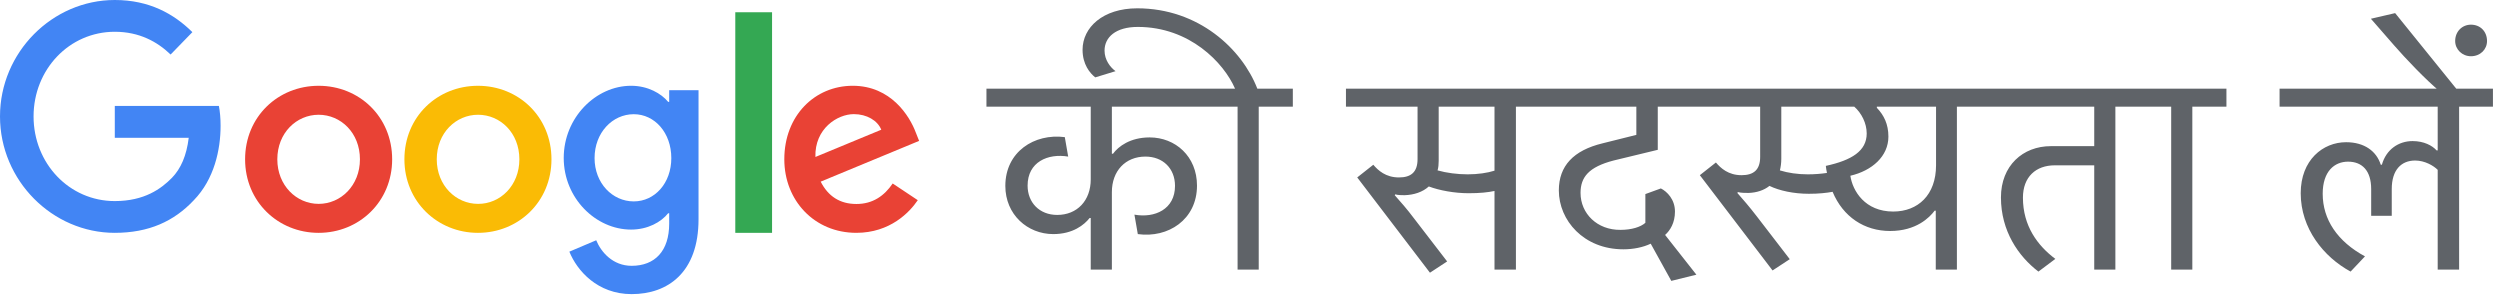
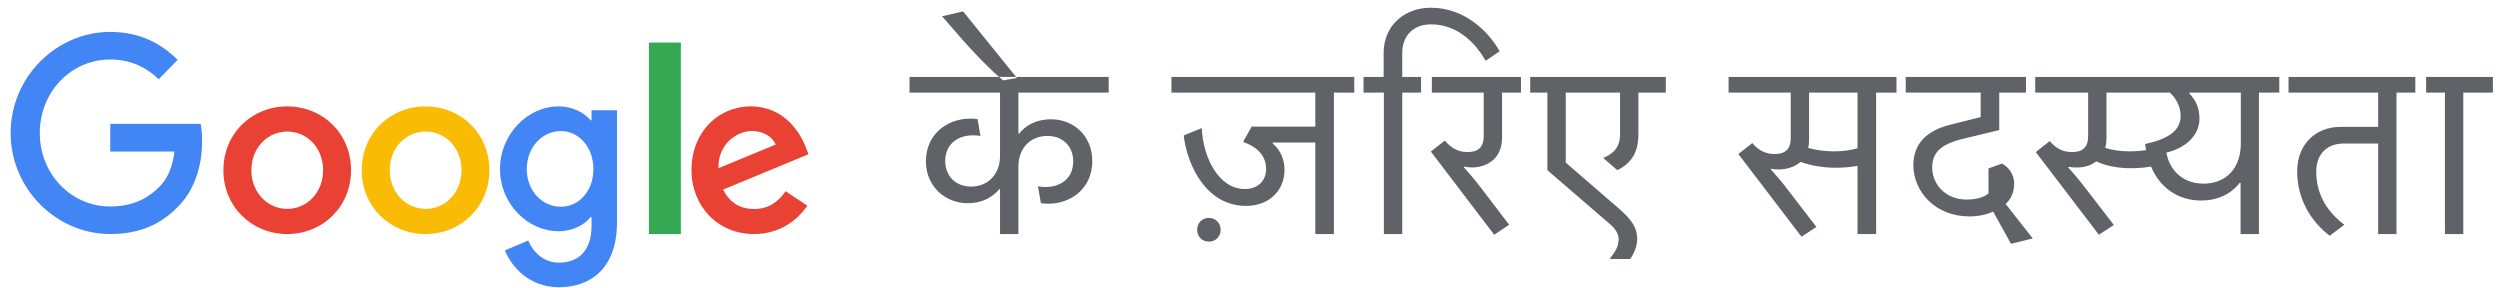
- <svg xmlns="http://www.w3.org/2000/svg" width="204" height="24" viewBox="0 0 204 24">
-   <g fill="none">
-     <path d="M95.881 15.169c0-1.426-.989-2.392-2.415-2.392-1.633 0-2.737 1.173-2.737 2.898v6.325h-1.725v-4.209h-.092c-.437.552-1.357 1.311-2.967 1.311-2.093 0-3.91-1.587-3.91-3.933 0-2.783 2.369-4.301 4.853-3.979l.276 1.587c-1.656-.276-3.312.437-3.312 2.369 0 1.38.966 2.392 2.415 2.392 1.633 0 2.737-1.173 2.737-2.898v-5.934h-8.51v-1.472h18.722v1.472h-8.487v3.841h.092c.437-.598 1.403-1.334 2.99-1.334 2.093 0 3.864 1.541 3.864 3.933 0 2.783-2.369 4.301-4.83 3.956l-.276-1.587c1.656.299 3.312-.437 3.312-2.346zm9.614-6.463h-2.783v13.294h-1.725v-13.294h-2.783v-1.472h2.576c-.92-2.116-3.703-5.037-7.935-5.037-1.817 0-2.714.851-2.714 1.932 0 .759.46 1.357.897 1.679l-1.656.506c-.437-.345-1.035-1.058-1.035-2.254 0-1.817 1.656-3.381 4.462-3.381 5.014 0 8.556 3.335 9.798 6.555h2.898v1.472zm14.271 5.52c.828 0 1.61-.115 2.185-.299v-5.221h-4.554v4.416c0 .276-.023.552-.092.782.736.207 1.61.322 2.461.322zm-5.911 1.633l-.046.069c.506.575.966 1.081 1.587 1.909l2.691 3.496-1.403.92-5.934-7.774 1.311-1.035c.391.46 1.012 1.035 2.093 1.035.989 0 1.518-.437 1.518-1.495v-4.278h-5.842v-1.472h16.652v1.472h-2.783v13.294h-1.748v-6.417c-.529.115-1.196.184-2.116.184-1.15 0-2.392-.23-3.243-.552-.506.46-1.219.69-1.978.713-.184 0-.552 0-.759-.069zm21.419-3.634l-3.611.874c-2.024.529-2.691 1.357-2.691 2.645 0 1.679 1.357 3.036 3.266 3.013.897 0 1.633-.23 2.024-.575v-2.346l1.265-.46c.506.253 1.15.897 1.15 1.886 0 .92-.391 1.541-.805 1.909l2.553 3.243-2.047.506-1.679-3.036c-.621.299-1.426.46-2.231.46-3.243 0-5.267-2.369-5.267-4.807 0-2.001 1.196-3.266 3.565-3.841l2.76-.69v-2.3h-7.912v-1.472h13.041v1.472h-3.381v3.519zm12.242 2.001c.575 0 1.104-.046 1.564-.115-.046-.184-.069-.391-.092-.575 2.116-.46 3.335-1.219 3.335-2.645 0-.828-.414-1.656-1.012-2.185h-5.957v4.255c0 .345-.046.667-.115.943.667.207 1.449.322 2.277.322zm-5.704 1.449l-.046.069c.506.575.966 1.104 1.587 1.909l2.691 3.496-1.403.92-5.934-7.774 1.311-1.035c.391.46 1.012 1.035 2.093 1.035.989 0 1.518-.437 1.518-1.495v-4.094h-5.842v-1.472h24.679v1.472h-2.783v13.294h-1.725v-4.807h-.092c-.414.552-1.495 1.656-3.634 1.656-2.093 0-3.841-1.15-4.692-3.197-.506.092-1.127.161-1.932.161-1.242 0-2.415-.253-3.22-.644-.46.368-1.058.552-1.702.575-.23 0-.621 0-.874-.069zm9.177-1.334c.184 1.242 1.196 2.921 3.496 2.921 2.024 0 3.496-1.357 3.496-3.772v-4.784h-4.83v.092c.575.598.943 1.334.943 2.346 0 1.61-1.334 2.783-3.105 3.197zm16.727 6.785l-1.38 1.035c-1.633-1.242-3.059-3.312-3.059-6.049 0-2.599 1.794-4.186 4.071-4.186h3.542v-3.22h-9.292v-1.472h13.8v1.472h-2.783v13.294h-1.725v-8.51h-3.22c-1.541 0-2.599.943-2.599 2.645 0 2.3 1.196 3.91 2.645 4.991zm13.961-12.42h-2.783v13.294h-1.725v-13.294h-2.783v-1.472h7.291v1.472zm17.147 3.565h.092v-3.565h-12.903v-1.472h17.411v1.472h-2.76v13.294h-1.748v-8.142c-.345-.345-1.058-.759-1.84-.759-1.127 0-1.909.759-1.909 2.323v2.185h-1.679v-2.185c0-1.495-.736-2.231-1.886-2.231-1.104 0-2.07.782-2.07 2.622 0 2.093 1.196 3.887 3.45 5.106l-1.173 1.242c-2.208-1.196-4.071-3.519-4.071-6.394 0-2.714 1.817-4.163 3.703-4.163 1.495 0 2.484.736 2.829 1.84h.092c.345-1.242 1.357-1.932 2.507-1.932.92 0 1.61.368 1.955.759zm1.679-4.945l-1.288.23-.115-.092c-1.127-.92-2.852-2.737-3.749-3.772l-1.886-2.162 1.978-.46 5.06 6.256zm-.161-3.979c0-.782.575-1.334 1.288-1.334.759 0 1.311.552 1.311 1.334 0 .69-.552 1.242-1.311 1.242-.713 0-1.288-.552-1.288-1.242z" fill="#5F6368" />
-     <g fill-rule="nonzero">
-       <path d="M9.367 19c-5.09 0-9.367-4.265-9.367-9.5s4.277-9.5 9.367-9.5c2.818 0 4.822 1.133 6.331 2.622l-1.776 1.827c-1.082-1.041-2.55-1.857-4.555-1.857-3.721 0-6.628 3.082-6.628 6.908 0 3.827 2.907 6.908 6.628 6.908 2.411 0 3.781-1 4.664-1.898.724-.745 1.191-1.806 1.369-3.265h-6.033v-2.602h8.494c.089.459.139 1.02.139 1.622 0 1.949-.516 4.357-2.183 6.071-1.627 1.735-3.691 2.663-6.45 2.663z" id="Shape" fill="#4285F4" />
-       <path d="M32 13c0 3.456-2.69 6-6 6s-6-2.544-6-6c0-3.476 2.69-6 6-6s6 2.524 6 6zm-2.629 0c0-2.164-1.563-3.636-3.371-3.636-1.807 0-3.371 1.482-3.371 3.636 0 2.134 1.563 3.636 3.371 3.636 1.807 0 3.371-1.492 3.371-3.636z" id="Shape" fill="#E94235" />
-       <path d="M45 13c0 3.456-2.69 6-6 6-3.299 0-6-2.544-6-6 0-3.476 2.69-6 6-6s6 2.524 6 6zm-2.619 0c0-2.164-1.563-3.636-3.371-3.636-1.807 0-3.371 1.482-3.371 3.636 0 2.134 1.563 3.636 3.371 3.636 1.807.01 3.371-1.492 3.371-3.636z" id="Shape" fill="#FABB05" />
-       <path d="M57 7.362v10.531c0 4.336-2.499 6.107-5.457 6.107-2.786 0-4.452-1.908-5.084-3.465l2.192-.93c.393.959 1.35 2.085 2.891 2.085 1.896 0 3.064-1.204 3.064-3.445v-.842h-.086c-.565.714-1.656 1.331-3.025 1.331-2.872 0-5.495-2.554-5.495-5.843 0-3.308 2.633-5.892 5.495-5.892 1.369 0 2.46.626 3.025 1.311h.086v-.949h2.393zm-2.221 5.539c0-2.065-1.35-3.582-3.064-3.582-1.742 0-3.198 1.507-3.198 3.582 0 2.045 1.455 3.533 3.198 3.533 1.714 0 3.064-1.488 3.064-3.533z" id="Shape" fill="#4285F4" />
-       <path id="Shape" fill="#34A853" d="M63 1v18h-3v-18z" />
-       <path d="M72.844 14.973l2.046 1.362c-.662.982-2.256 2.664-5.014 2.664-3.419 0-5.876-2.634-5.876-6 0-3.566 2.487-6 5.585-6 3.119 0 4.643 2.474 5.144 3.816l.271.681-8.032 3.326c.612 1.202 1.574 1.823 2.918 1.823s2.276-.671 2.958-1.673zm-6.307-2.164l5.375-2.224c-.301-.751-1.183-1.272-2.236-1.272-1.344 0-3.209 1.182-3.139 3.496z" fill="#E94235" />
+ <svg xmlns="http://www.w3.org/2000/svg" width="235px" height="27px" viewBox="0 0 235 27" version="1.1">
+   <g id="SwG-HI-OW" stroke="none" stroke-width="1" fill="none" fill-rule="evenodd">
+     <path d="M100.881,15.169 C100.881,13.743 99.892,12.777 98.466,12.777 C96.833,12.777 95.729,13.95 95.729,15.675 L95.729,22 L94.004,22 L94.004,17.791 L93.912,17.791 C93.475,18.343 92.555,19.102 90.945,19.102 C88.852,19.102 87.035,17.515 87.035,15.169 C87.035,12.386 89.404,10.868 91.888,11.19 L92.164,12.777 C90.508,12.501 88.852,13.214 88.852,15.146 C88.852,16.526 89.818,17.538 91.267,17.538 C92.9,17.538 94.004,16.365 94.004,14.64 L94.004,8.706 L85.494,8.706 L85.494,7.234 L104.216,7.234 L104.216,8.706 L95.729,8.706 L95.729,12.547 L95.821,12.547 C96.258,11.949 97.224,11.213 98.811,11.213 C100.904,11.213 102.675,12.754 102.675,15.146 C102.675,17.929 100.306,19.447 97.845,19.102 L97.569,17.515 C99.225,17.814 100.881,17.078 100.881,15.169 Z M95.591,7.326 L94.303,7.556 L94.188,7.464 C93.061,6.544 91.336,4.727 90.439,3.692 L88.553,1.53 L90.531,1.07 L95.591,7.326 Z M116.9,13.375 L116.9,13.237 L117.659,11.903 L123.639,11.903 L123.639,8.706 L110.115,8.706 L110.115,7.234 L128.171,7.234 L128.171,8.706 L125.388,8.706 L125.388,22 L123.639,22 L123.639,13.398 L119.638,13.398 L119.638,13.49 C120.052,13.835 120.742,14.617 120.742,15.997 C120.742,17.837 119.362,19.355 117.13,19.355 C113.359,19.355 111.588,15.491 111.266,12.731 L112.968,12.041 C113.082,14.801 114.555,17.768 117.016,17.768 C118.281,17.768 119.016,16.963 119.016,15.859 C119.016,14.41 117.775,13.628 116.9,13.375 Z M112.531,21.609 C112.531,20.965 112.99,20.482 113.635,20.482 C114.278,20.482 114.739,20.965 114.739,21.609 C114.739,22.23 114.278,22.713 113.635,22.713 C112.99,22.713 112.531,22.23 112.531,21.609 Z M137.629,15.652 L137.606,15.721 C138.112,16.296 138.572,16.825 139.193,17.63 L141.861,21.126 L140.458,22.069 L134.501,14.249 L135.812,13.214 C136.226,13.697 136.87,14.295 137.928,14.295 C138.94,14.295 139.469,13.858 139.469,12.777 L139.469,8.706 L133.581,8.706 L133.581,7.234 L143.839,7.234 L143.839,8.706 L141.194,8.706 L141.194,12.938 C141.194,14.847 139.883,15.698 138.411,15.744 C138.227,15.744 137.859,15.721 137.629,15.652 Z M140.964,4.819 L139.653,5.716 C138.756,4.152 137.1,2.289 134.501,2.289 C132.983,2.289 131.81,3.232 131.81,5.003 L131.81,7.234 L134.593,7.234 L134.593,8.706 L131.81,8.706 L131.81,22 L130.085,22 L130.085,8.706 L127.302,8.706 L127.302,7.234 L130.062,7.234 L130.062,4.98 C130.062,2.381 132.04,0.725 134.501,0.725 C137.836,0.725 140.067,3.186 140.964,4.819 Z M152.263,19.677 C153.321,20.62 153.896,21.379 153.896,22.437 C153.896,23.15 153.597,23.863 153.229,24.346 L151.366,24.346 L151.366,24.231 C151.78,23.771 152.148,23.173 152.148,22.506 C152.148,21.931 151.826,21.471 151.297,21.034 L145.455,15.997 L145.455,8.706 L142.971,8.706 L142.971,7.234 L156.587,7.234 L156.587,8.706 L154.011,8.706 L154.011,12.593 C154.011,14.318 153.367,15.33 152.033,15.997 L150.699,14.847 C151.688,14.433 152.286,13.858 152.286,12.57 L152.286,8.706 L147.18,8.706 L147.18,15.284 L152.263,19.677 Z M172.423,14.226 C173.25,14.226 174.032,14.111 174.607,13.927 L174.607,8.706 L170.054,8.706 L170.054,13.122 C170.054,13.398 170.03,13.674 169.962,13.904 C170.697,14.111 171.571,14.226 172.423,14.226 Z M166.512,15.859 L166.465,15.928 C166.971,16.503 167.431,17.009 168.053,17.837 L170.744,21.333 L169.34,22.253 L163.406,14.479 L164.718,13.444 C165.108,13.904 165.73,14.479 166.81,14.479 C167.799,14.479 168.328,14.042 168.328,12.984 L168.328,8.706 L162.487,8.706 L162.487,7.234 L179.138,7.234 L179.138,8.706 L176.356,8.706 L176.356,22 L174.607,22 L174.607,15.583 C174.078,15.698 173.411,15.767 172.492,15.767 C171.341,15.767 170.1,15.537 169.249,15.215 C168.743,15.675 168.03,15.905 167.27,15.928 C167.087,15.928 166.719,15.928 166.512,15.859 Z M187.93,12.225 L184.319,13.099 C182.295,13.628 181.628,14.456 181.628,15.744 C181.628,17.423 182.985,18.78 184.894,18.757 C185.791,18.757 186.527,18.527 186.918,18.182 L186.918,15.836 L188.183,15.376 C188.689,15.629 189.333,16.273 189.333,17.262 C189.333,18.182 188.942,18.803 188.528,19.171 L191.081,22.414 L189.034,22.92 L187.355,19.884 C186.734,20.183 185.929,20.344 185.124,20.344 C181.881,20.344 179.857,17.975 179.857,15.537 C179.857,13.536 181.053,12.271 183.422,11.696 L186.182,11.006 L186.182,8.706 L178.27,8.706 L178.27,7.234 L191.311,7.234 L191.311,8.706 L187.93,8.706 L187.93,12.225 Z M200.172,14.226 C200.747,14.226 201.276,14.18 201.736,14.111 C201.69,13.927 201.667,13.72 201.644,13.536 C203.76,13.076 204.979,12.317 204.979,10.891 C204.979,10.063 204.565,9.235 203.967,8.706 L198.01,8.706 L198.01,12.961 C198.01,13.306 197.964,13.628 197.895,13.904 C198.562,14.111 199.344,14.226 200.172,14.226 Z M194.468,15.675 L194.422,15.744 C194.928,16.319 195.388,16.848 196.009,17.653 L198.7,21.149 L197.297,22.069 L191.363,14.295 L192.674,13.26 C193.065,13.72 193.686,14.295 194.767,14.295 C195.756,14.295 196.285,13.858 196.285,12.8 L196.285,8.706 L190.443,8.706 L190.443,7.234 L215.122,7.234 L215.122,8.706 L212.339,8.706 L212.339,22 L210.614,22 L210.614,17.193 L210.522,17.193 C210.108,17.745 209.027,18.849 206.888,18.849 C204.795,18.849 203.047,17.699 202.196,15.652 C201.69,15.744 201.069,15.813 200.264,15.813 C199.022,15.813 197.849,15.56 197.044,15.169 C196.584,15.537 195.986,15.721 195.342,15.744 C195.112,15.744 194.721,15.744 194.468,15.675 Z M203.645,14.341 C203.829,15.583 204.841,17.262 207.141,17.262 C209.165,17.262 210.637,15.905 210.637,13.49 L210.637,8.706 L205.807,8.706 L205.807,8.798 C206.382,9.396 206.75,10.132 206.75,11.144 C206.75,12.754 205.416,13.927 203.645,14.341 Z M220.372,21.126 L218.992,22.161 C217.359,20.919 215.933,18.849 215.933,16.112 C215.933,13.513 217.727,11.926 220.004,11.926 L223.546,11.926 L223.546,8.706 L214.254,8.706 L214.254,7.234 L228.054,7.234 L228.054,8.706 L225.271,8.706 L225.271,22 L223.546,22 L223.546,13.49 L220.326,13.49 C218.785,13.49 217.727,14.433 217.727,16.135 C217.727,18.435 218.923,20.045 220.372,21.126 Z M234.333,8.706 L231.55,8.706 L231.55,22 L229.825,22 L229.825,8.706 L227.042,8.706 L227.042,7.234 L234.333,7.234 L234.333,8.706 Z" id="के-ज़रिए-सदस्यता" fill="#5F6368" />
+     <g id="Group" transform="translate(1, 3)" fill-rule="nonzero">
+       <path d="M9.367,19 C4.277,19 0,14.735 0,9.5 C0,4.265 4.277,0 9.367,0 C12.185,0 14.19,1.133 15.698,2.622 L13.922,4.449 C12.84,3.408 11.372,2.592 9.367,2.592 C5.646,2.592 2.739,5.673 2.739,9.5 C2.739,13.327 5.646,16.408 9.367,16.408 C11.778,16.408 13.148,15.408 14.031,14.51 C14.755,13.765 15.222,12.704 15.4,11.245 L9.367,11.245 L9.367,8.643 L17.861,8.643 C17.95,9.102 18,9.663 18,10.265 C18,12.214 17.484,14.622 15.817,16.337 C14.19,18.071 12.126,19 9.367,19 Z" id="Shape" fill="#4285F4" />
+       <path d="M32,13 C32,16.456 29.31,19 26,19 C22.69,19 20,16.456 20,13 C20,9.524 22.69,7 26,7 C29.31,7 32,9.524 32,13 Z M29.371,13 C29.371,10.836 27.807,9.364 26,9.364 C24.193,9.364 22.629,10.846 22.629,13 C22.629,15.134 24.193,16.636 26,16.636 C27.807,16.636 29.371,15.144 29.371,13 Z" id="Shape" fill="#E94235" />
+       <path d="M45,13 C45,16.456 42.31,19 39,19 C35.701,19 33,16.456 33,13 C33,9.524 35.69,7 39,7 C42.31,7 45,9.524 45,13 Z M42.381,13 C42.381,10.836 40.817,9.364 39.01,9.364 C37.203,9.364 35.64,10.846 35.64,13 C35.64,15.134 37.203,16.636 39.01,16.636 C40.817,16.646 42.381,15.144 42.381,13 Z" id="Shape" fill="#FABB05" />
+       <path d="M57,7.362 L57,17.893 C57,22.229 54.501,24 51.543,24 C48.757,24 47.091,22.092 46.46,20.535 L48.652,19.606 C49.044,20.565 50.002,21.69 51.543,21.69 C53.439,21.69 54.607,20.486 54.607,18.245 L54.607,17.404 L54.52,17.404 C53.956,18.118 52.864,18.735 51.495,18.735 C48.623,18.735 46,16.18 46,12.892 C46,9.584 48.633,7 51.495,7 C52.864,7 53.956,7.626 54.52,8.311 L54.607,8.311 L54.607,7.362 L57,7.362 Z M54.779,12.902 C54.779,10.836 53.429,9.32 51.715,9.32 C49.973,9.32 48.518,10.827 48.518,12.902 C48.518,14.947 49.973,16.435 51.715,16.435 C53.429,16.435 54.779,14.947 54.779,12.902 Z" id="Shape" fill="#4285F4" />
+       <polygon id="Shape" fill="#34A853" points="63 1 63 19 60 19 60 1" />
+       <path d="M72.844,14.973 L74.89,16.336 C74.228,17.317 72.634,19 69.876,19 C66.457,19 64,16.366 64,13 C64,9.434 66.487,7 69.585,7 C72.704,7 74.228,9.474 74.729,10.816 L75,11.497 L66.968,14.823 C67.58,16.025 68.542,16.646 69.886,16.646 C71.23,16.646 72.162,15.975 72.844,14.973 Z M66.537,12.81 L71.912,10.586 C71.611,9.835 70.728,9.314 69.675,9.314 C68.332,9.314 66.467,10.496 66.537,12.81 Z" id="Shape" fill="#E94235" />
    </g>
  </g>
</svg>
